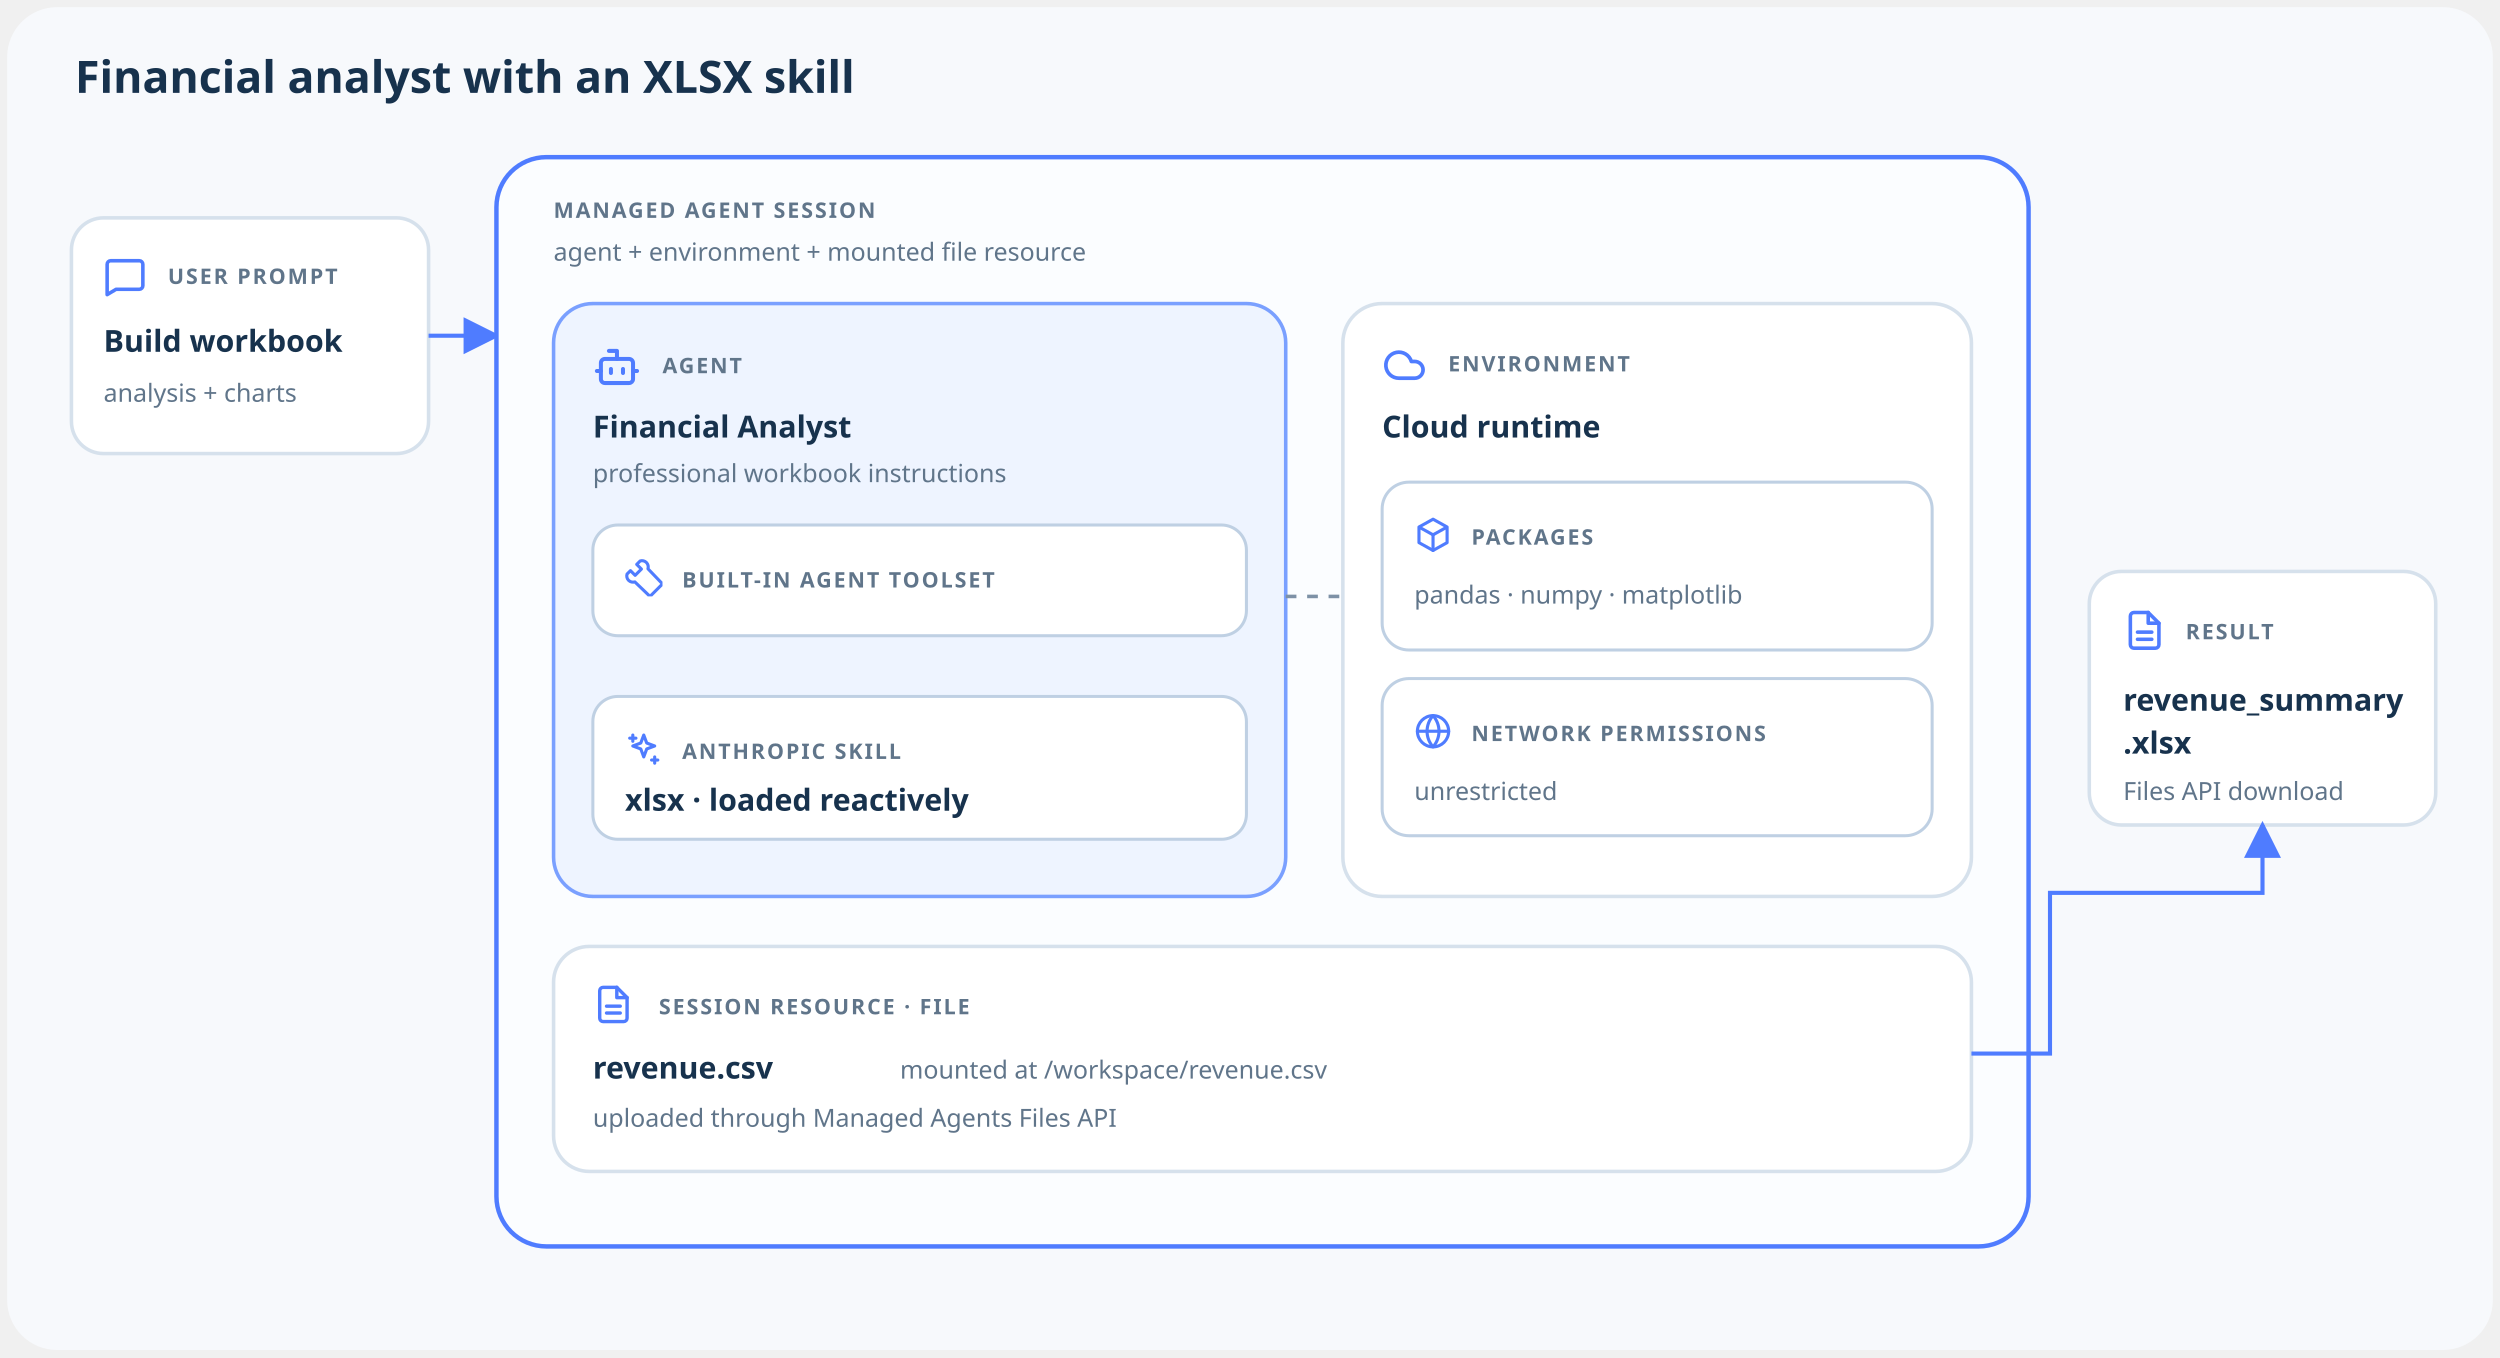
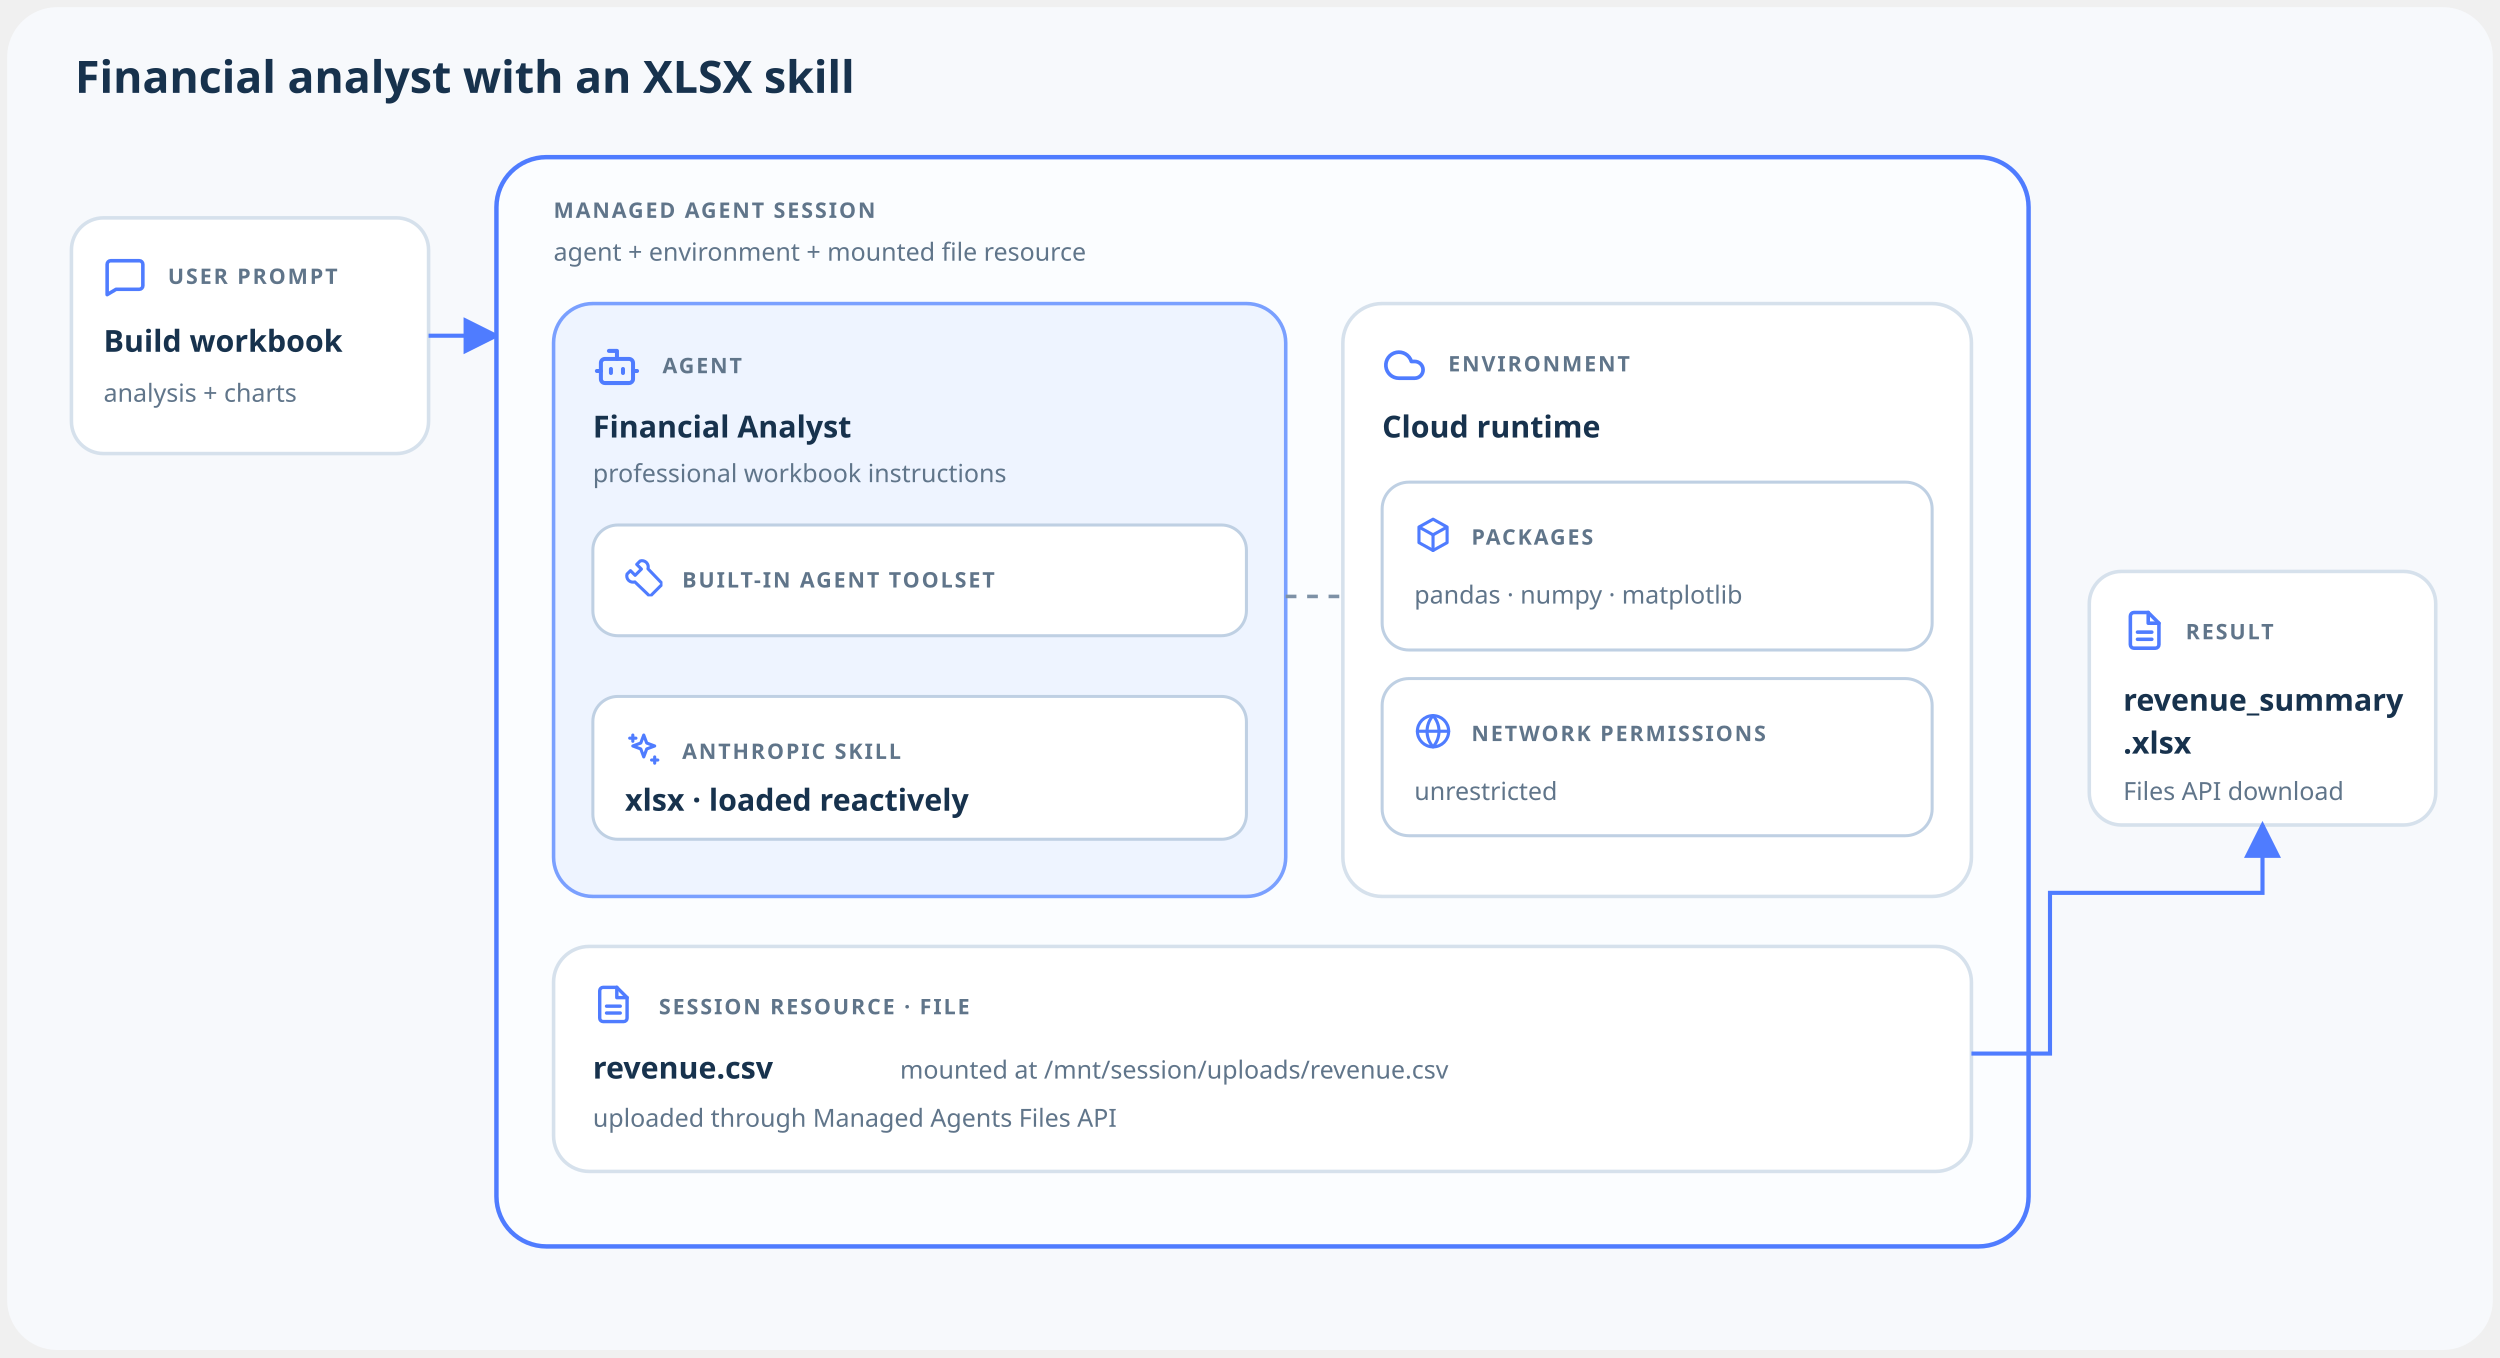
<svg xmlns="http://www.w3.org/2000/svg" width="1400" height="760" viewBox="0 0 1400 760" role="img" aria-labelledby="title desc">
  <defs>
    <marker id="a" markerWidth="9" markerHeight="9" refX="8" refY="4.5" orient="auto">
      <path d="M0 0 9 4.5 0 9Z" fill="#4f7cff" />
    </marker>
    <symbol id="msg" viewBox="0 0 24 24">
      <path d="M22 17a2 2 0 0 1-2 2H7l-5 3V5a2 2 0 0 1 2-2h16a2 2 0 0 1 2 2z" />
    </symbol>
    <symbol id="bot" viewBox="0 0 24 24">
      <path d="M12 8V4H8" />
      <rect x="4" y="8" width="16" height="12" rx="2" />
      <path d="M2 14h2m16 0h2M9 13v2m6-2v2" />
    </symbol>
    <symbol id="cloud" viewBox="0 0 24 24">
      <path d="M17.5 19H9a7 7 0 1 1 6.7-9h1.8a4.5 4.5 0 1 1 0 9Z" />
    </symbol>
    <symbol id="tool" viewBox="0 0 24 24">
      <path d="M14.7 6.3a4 4 0 0 0-5-5L7.5 3.5l3 3-4 4-3-3-2.2 2.2a4 4 0 0 0 5 5L16 24l8-8-9.3-9.7Z" />
    </symbol>
    <symbol id="spark" viewBox="0 0 24 24">
      <path d="m12 3-1.9 5.1L5 10l5.1 1.9L12 17l1.9-5.1L19 10l-5.1-1.9ZM5 3v4M3 5h4m12 12v4m-2-2h4" />
    </symbol>
    <symbol id="pkg" viewBox="0 0 24 24">
      <path d="M3 7l9 5 9-5M3 17l9 5 9-5V7l-9-5-9 5Z" />
      <path d="M12 12v10" />
    </symbol>
    <symbol id="network" viewBox="0 0 24 24">
      <circle cx="12" cy="12" r="10" />
      <path d="M2 12h20M12 2a15 15 0 0 1 0 20M12 2a15 15 0 0 0 0 20" />
    </symbol>
    <symbol id="file" viewBox="0 0 24 24">
      <path d="M14 2H6a2 2 0 0 0-2 2v16a2 2 0 0 0 2 2h12a2 2 0 0 0 2-2V8Z" />
      <path d="M14 2v6h6M8 13h8m-8 4h8" />
    </symbol>
  </defs>
  <style>.bg{fill:#f7f9fc}.session{fill:#fbfdff;stroke:#4f7cff;stroke-width:2.5}.panel{fill:#fff;stroke:#d6e1ec;stroke-width:2}.agent{fill:#eef4ff;stroke:#7aa0ff;stroke-width:2}.sub{fill:#fff;stroke:#bfd0e3;stroke-width:1.7}.line{fill:none;stroke:#4f7cff;stroke-width:2.3;marker-end:url(#a)}.dash{fill:none;stroke:#7d91a6;stroke-width:2;stroke-dasharray:6 6}.h{font:700 25px system-ui,sans-serif;fill:#17324d}.k{font:700 12px system-ui,sans-serif;letter-spacing:.09em;fill:#60758a}.l{font:650 17px system-ui,sans-serif;fill:#17324d}.n{font:14px system-ui,sans-serif;fill:#60758a}.icon{fill:none;stroke:#4f7cff;stroke-width:2;stroke-linecap:round;stroke-linejoin:round}</style>
  <rect class="bg" x="4" y="4" width="1392" height="752" rx="28" />
  <text class="h" x="42" y="52">Financial analyst with an XLSX skill</text>
  <rect class="panel" x="40" y="122" width="200" height="132" rx="18" />
  <use href="#msg" class="icon" x="58" y="143" width="24" height="24" />
  <text class="k" x="94" y="159">USER PROMPT</text>
  <text class="l" x="58" y="197">Build workbook</text>
  <text class="n" x="58" y="225">analysis + charts</text>
  <path class="line" d="M240 188H278" />
  <rect class="session" x="278" y="88" width="858" height="610" rx="28" />
  <text class="k" x="310" y="122">MANAGED AGENT SESSION</text>
  <text class="n" x="310" y="146">agent + environment + mounted file resource</text>
  <rect class="agent" x="310" y="170" width="410" height="332" rx="22" />
  <use href="#bot" class="icon" x="332" y="192" width="27" height="27" />
  <text class="k" x="371" y="209">AGENT</text>
  <text class="l" x="332" y="245">Financial Analyst</text>
  <text class="n" x="332" y="270">professional workbook instructions</text>
  <rect class="sub" x="332" y="294" width="366" height="62" rx="14" />
  <use href="#tool" class="icon" x="350" y="313" width="21" height="21" />
  <text class="k" x="382" y="329">BUILT-IN AGENT TOOLSET</text>
  <rect class="sub" x="332" y="390" width="366" height="80" rx="14" />
  <use href="#spark" class="icon" x="350" y="409" width="21" height="21" />
  <text class="k" x="382" y="425">ANTHROPIC SKILL</text>
  <text class="l" x="350" y="454">xlsx · loaded reactively</text>
  <rect class="panel" x="752" y="170" width="352" height="332" rx="22" />
  <use href="#cloud" class="icon" x="774" y="192" width="25" height="25" />
  <text class="k" x="811" y="208">ENVIRONMENT</text>
  <text class="l" x="774" y="245">Cloud runtime</text>
  <rect class="sub" x="774" y="270" width="308" height="94" rx="15" />
  <use href="#pkg" class="icon" x="792" y="289" width="21" height="21" />
  <text class="k" x="824" y="305">PACKAGES</text>
  <text class="n" x="792" y="338">pandas · numpy · matplotlib</text>
  <rect class="sub" x="774" y="380" width="308" height="88" rx="15" />
  <use href="#network" class="icon" x="792" y="399" width="21" height="21" />
  <text class="k" x="824" y="415">NETWORK PERMISSIONS</text>
  <text class="n" x="792" y="448">unrestricted</text>
  <path class="dash" d="M720 334H752" />
  <rect class="panel" x="310" y="530" width="794" height="126" rx="20" />
  <use href="#file" class="icon" x="332" y="551" width="23" height="23" />
  <text class="k" x="369" y="568">SESSION RESOURCE · FILE</text>
  <text class="l" x="332" y="604">revenue.csv</text>
-   <text class="n" x="504" y="604">mounted at /workspace/revenue.csv</text>
+   <text class="n" x="504" y="604">mounted at /mnt/session/uploads/revenue.csv</text>
  <text class="n" x="332" y="631">uploaded through Managed Agents Files API</text>
  <rect class="panel" x="1170" y="320" width="194" height="142" rx="18" />
  <use href="#file" class="icon" x="1189" y="341" width="24" height="24" />
  <text class="k" x="1224" y="358">RESULT</text>
  <text class="l" x="1189" y="398">revenue_summary</text>
  <text class="l" x="1189" y="422">.xlsx</text>
  <text class="n" x="1189" y="448">Files API download</text>
  <path class="line" d="M1104 590H1148V500H1267V462" />
</svg>
